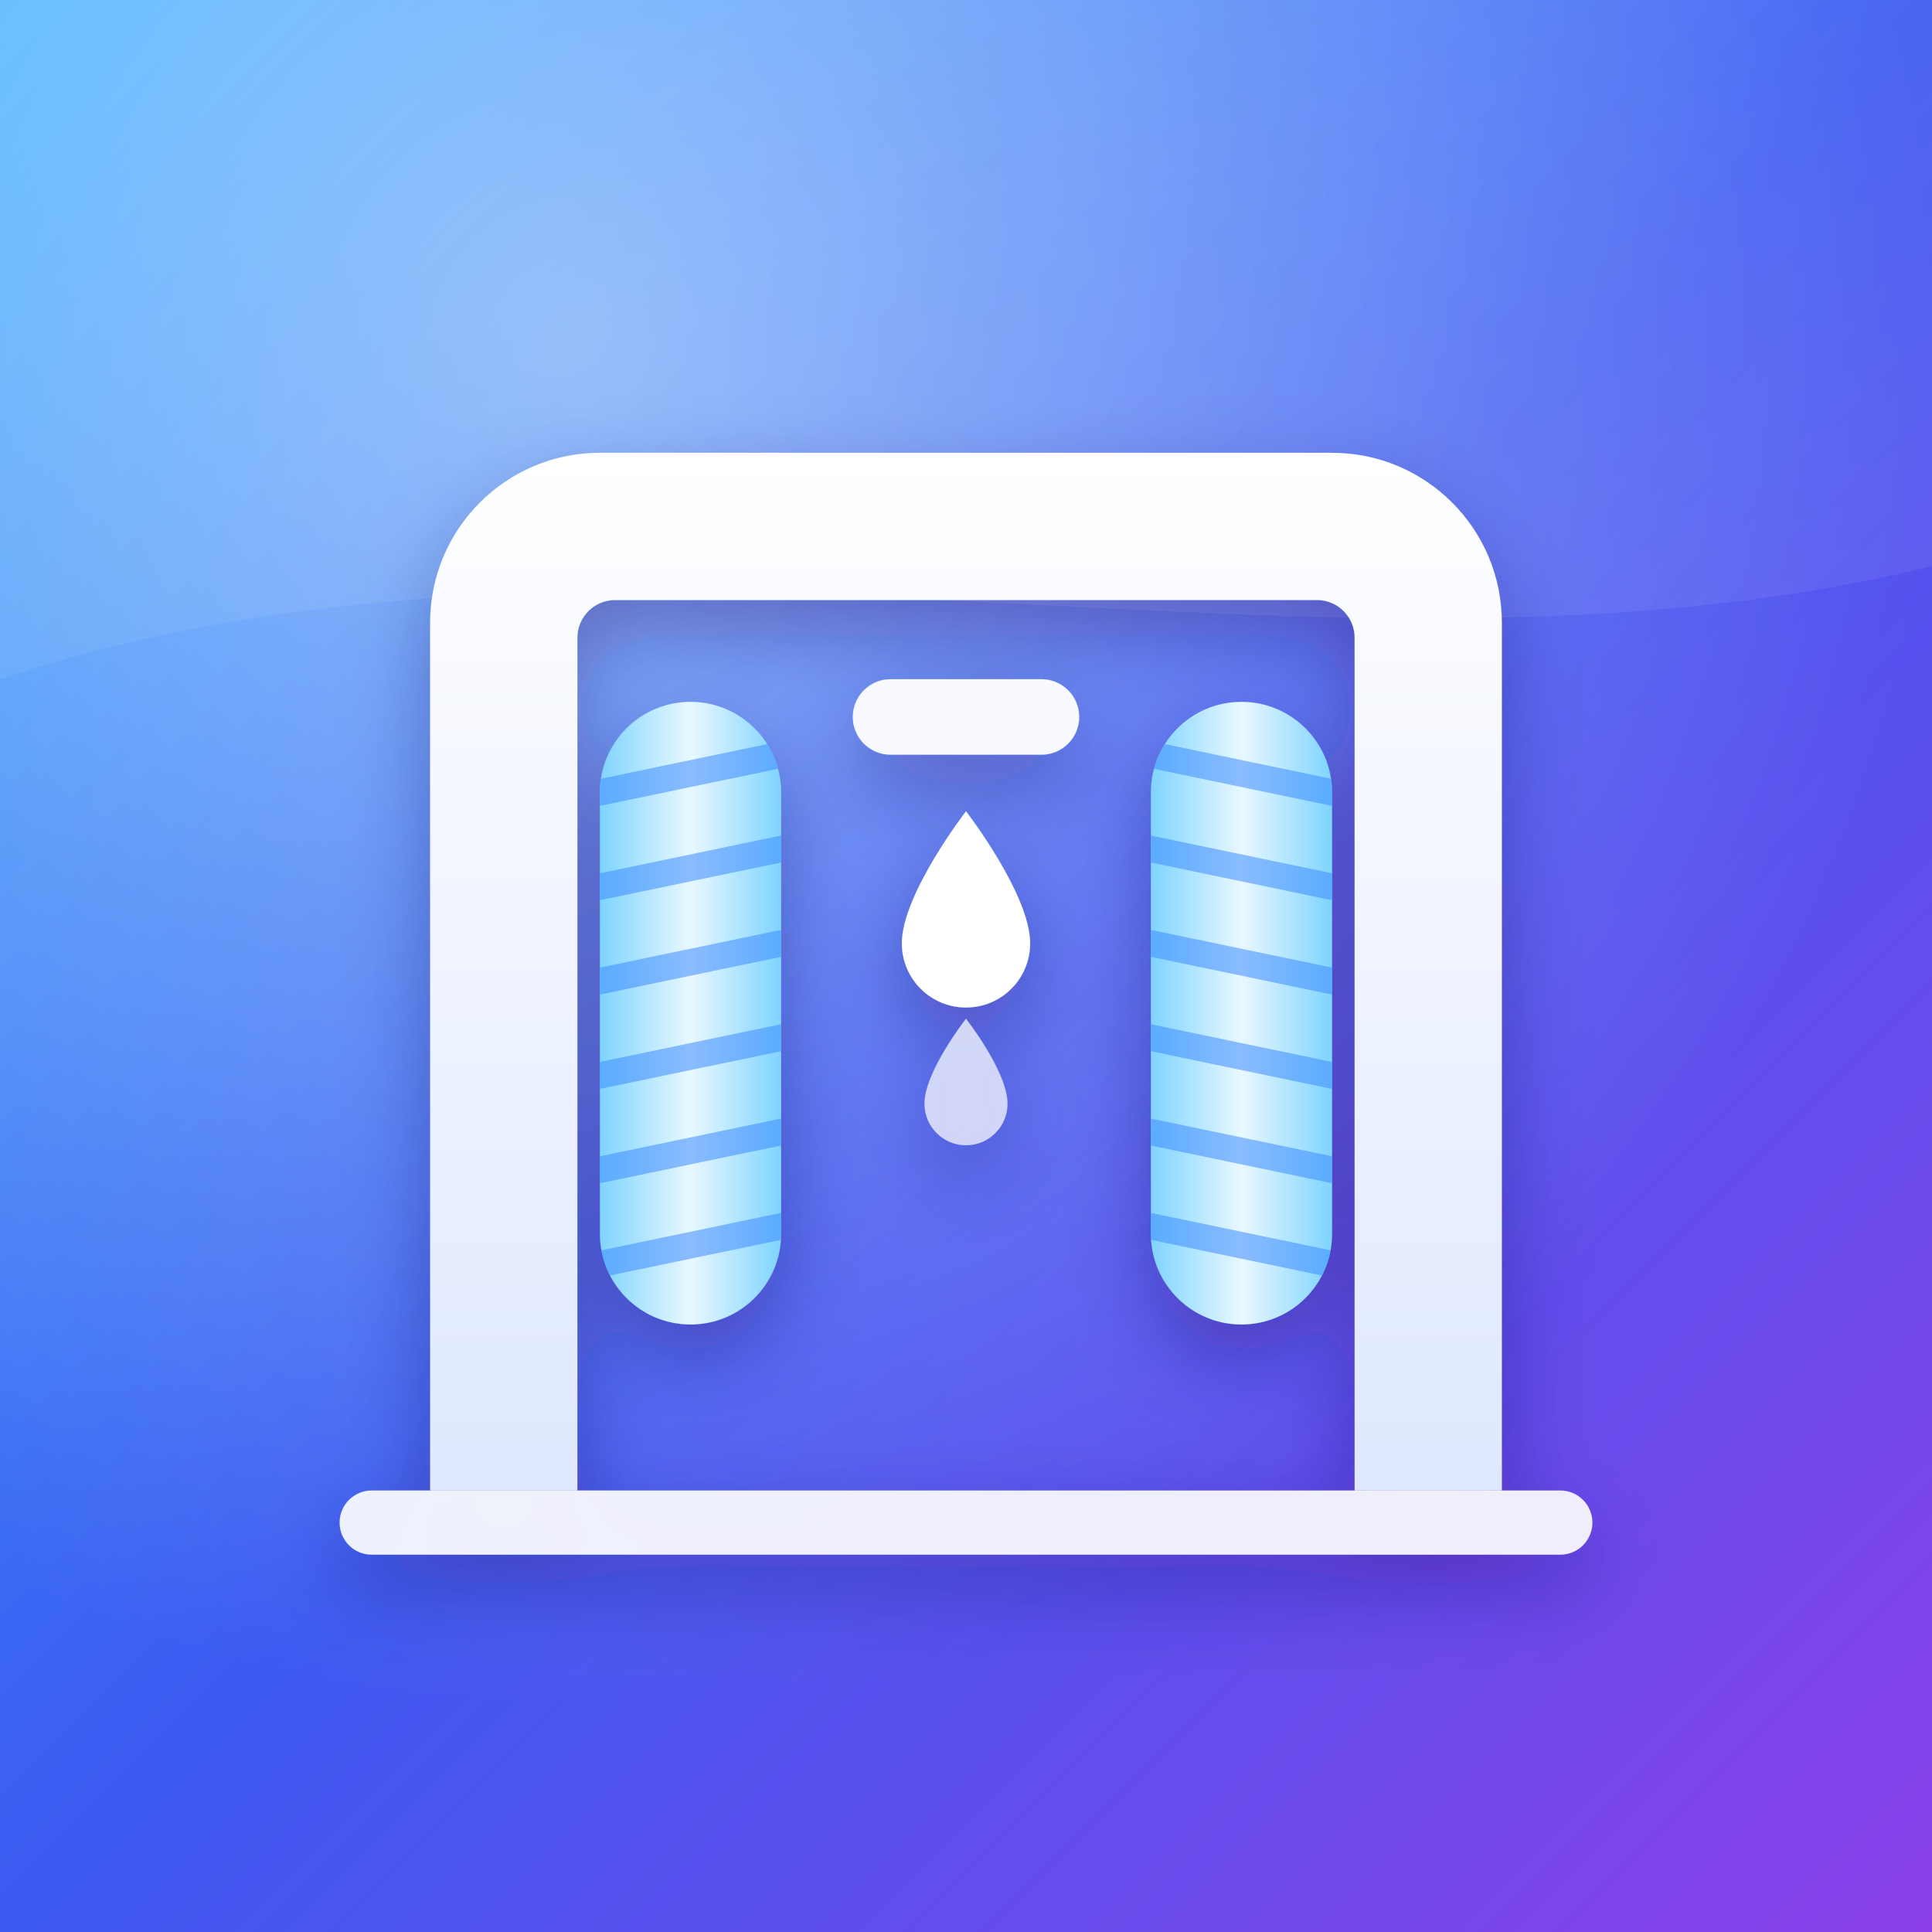
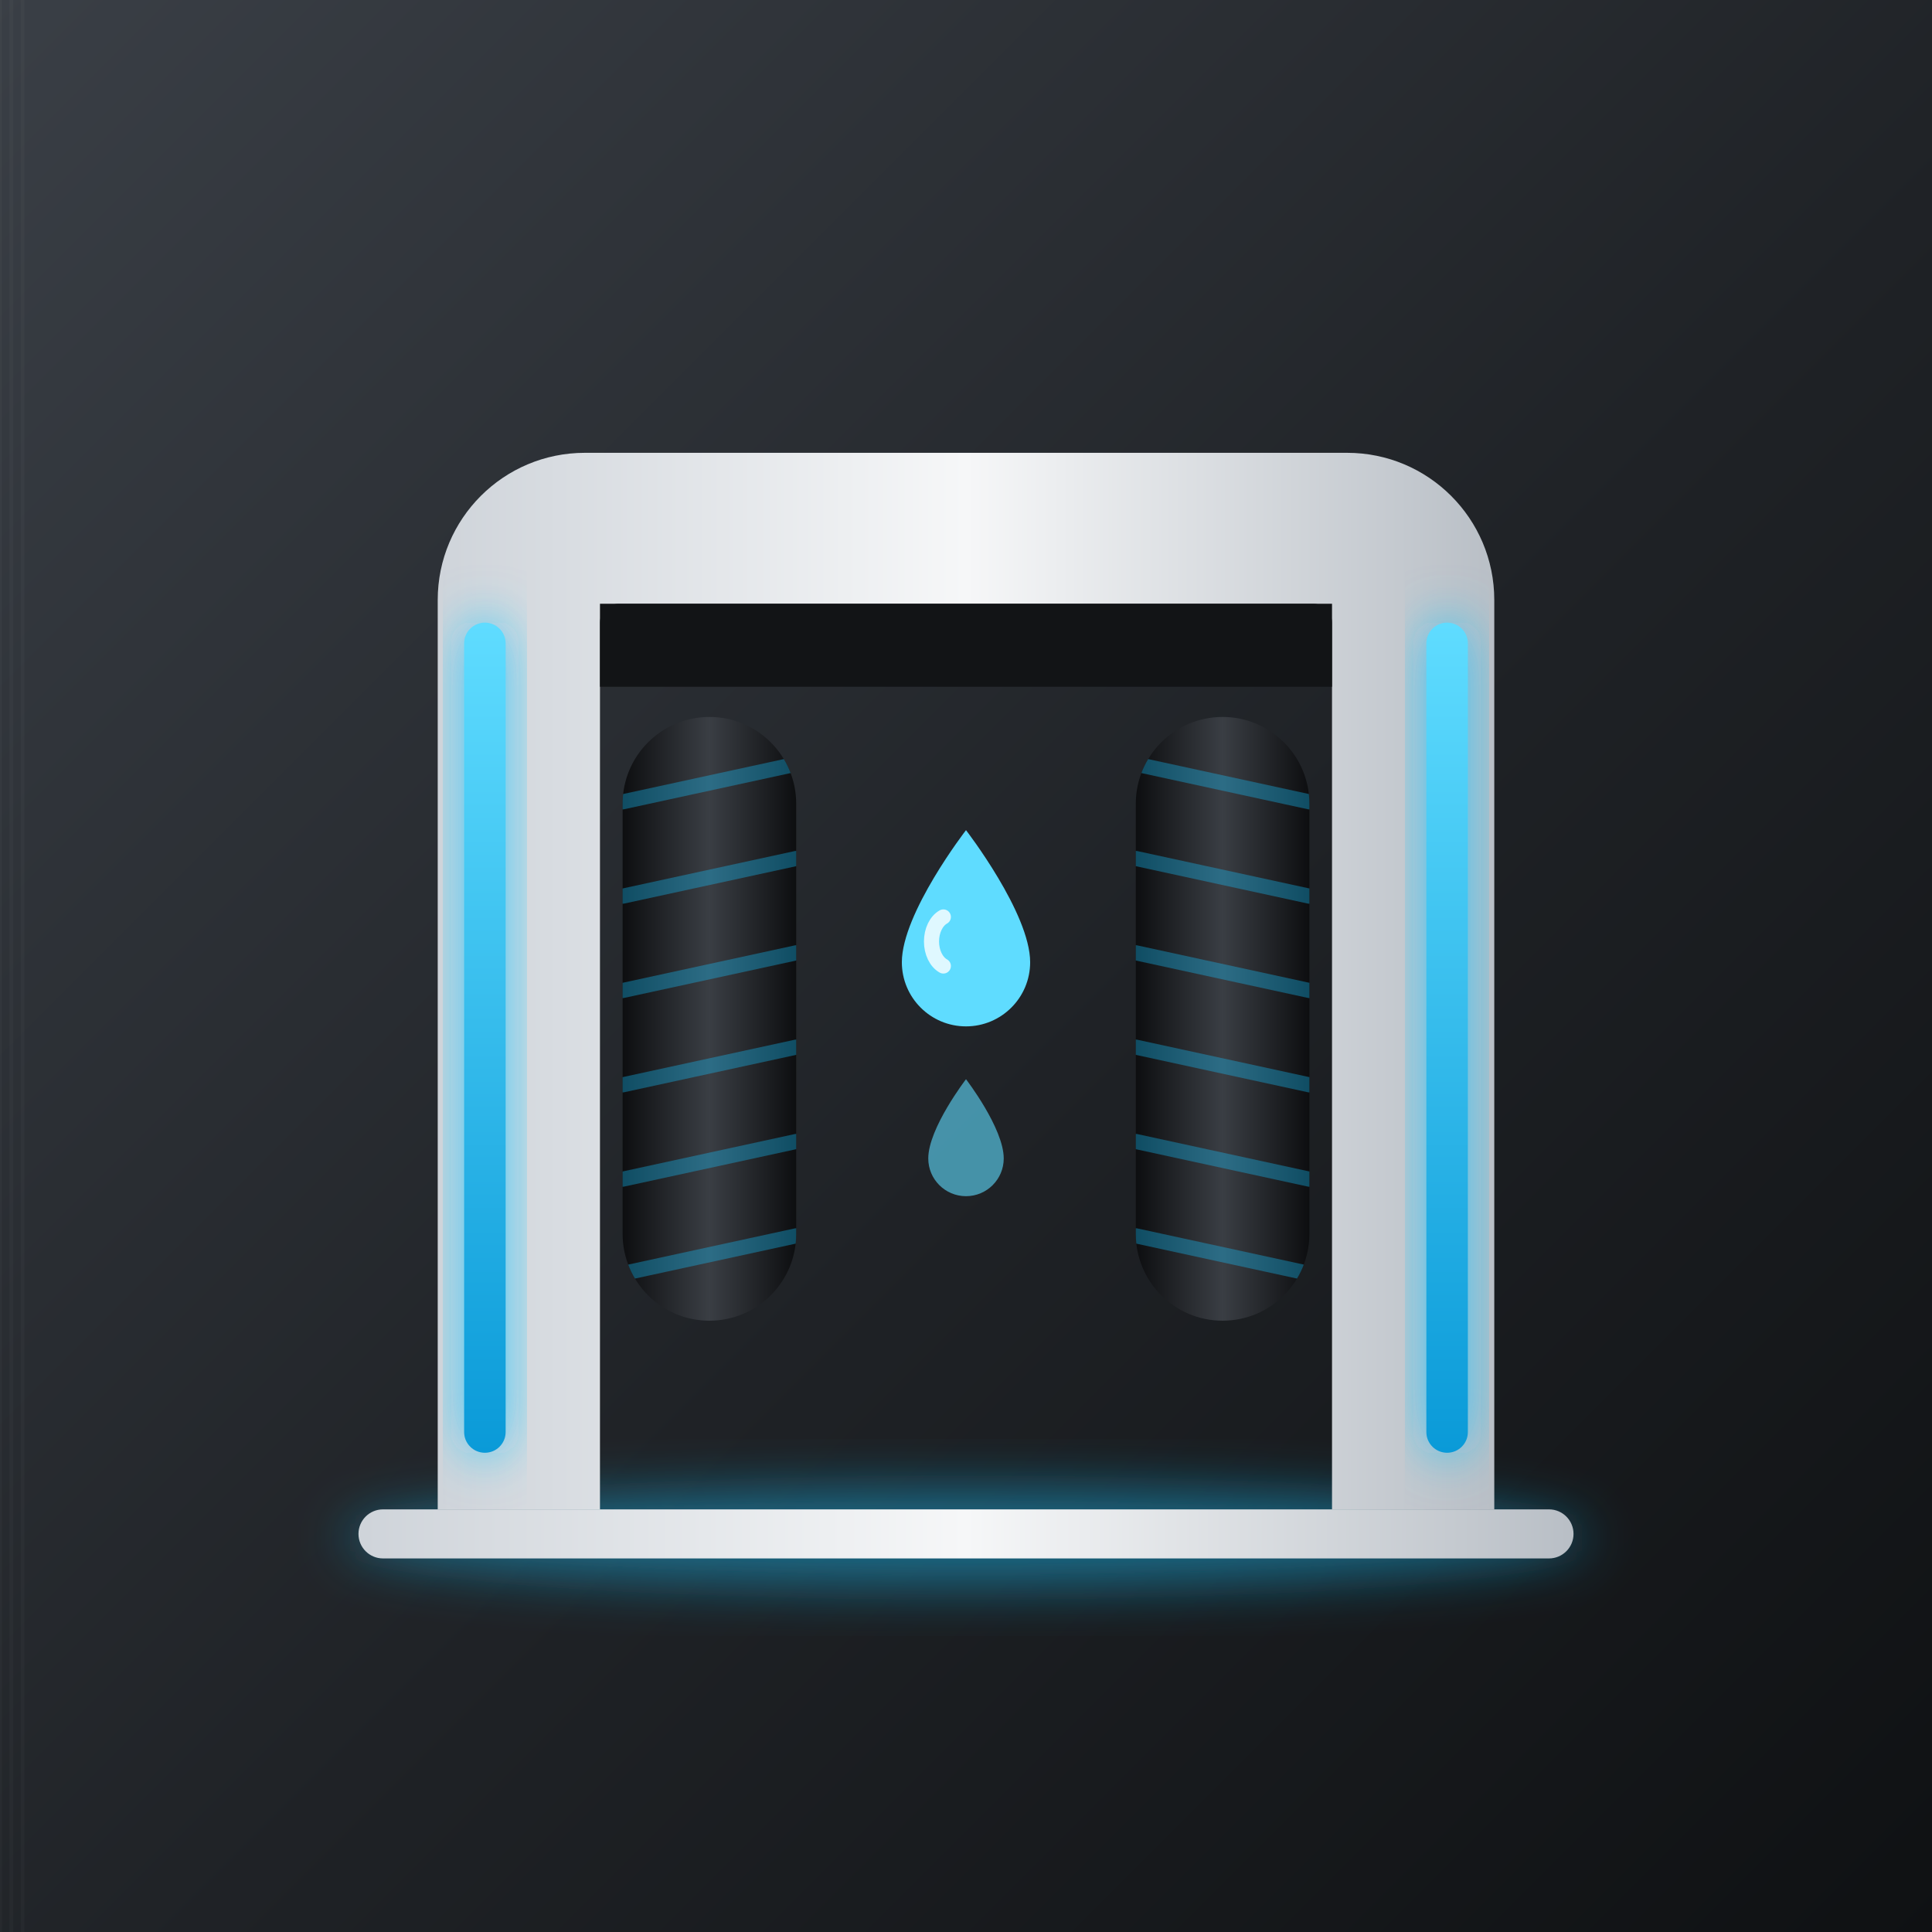
<svg xmlns="http://www.w3.org/2000/svg" viewBox="0 0 1024 1024">
  <defs>
    <linearGradient id="bg" x1="0" y1="0" x2="1" y2="1">
-       <stop offset="0" stop-color="#2fa8ff" />
-       <stop offset=".5" stop-color="#3d5af1" />
-       <stop offset="1" stop-color="#8b3fe8" />
+       <stop offset="0" stop-color="#3a3f46" />
+       <stop offset=".55" stop-color="#1f2226" />
+       <stop offset="1" stop-color="#0f1113" />
    </linearGradient>
-     <radialGradient id="glow" cx=".3" cy=".18" r=".7">
-       <stop offset="0" stop-color="#fff" stop-opacity=".45" />
-       <stop offset="1" stop-color="#fff" stop-opacity="0" />
-     </radialGradient>
-     <linearGradient id="glass" x1="0" y1="0" x2="0" y2="1">
-       <stop offset="0" stop-color="#fff" />
-       <stop offset="1" stop-color="#dfe8ff" />
+     <linearGradient id="alu" x1="0" y1="0" x2="1" y2="0">
+       <stop offset="0" stop-color="#cfd4da" />
+       <stop offset=".5" stop-color="#f6f7f8" />
+       <stop offset="1" stop-color="#b9bfc6" />
    </linearGradient>
-     <linearGradient id="brush" x1="0" y1="0" x2="1" y2="0">
-       <stop offset="0" stop-color="#7fd4ff" />
-       <stop offset=".5" stop-color="#e9f8ff" />
-       <stop offset="1" stop-color="#7fd4ff" />
+     <linearGradient id="led" x1="0" y1="0" x2="0" y2="1">
+       <stop offset="0" stop-color="#5fdcff" />
+       <stop offset="1" stop-color="#0a9ad8" />
    </linearGradient>
-     <filter id="sh" x="-20%" y="-20%" width="140%" height="140%">
-       <feDropShadow dx="0" dy="18" stdDeviation="22" flood-color="#1a1060" flood-opacity=".35" />
+     <linearGradient id="br" x1="0" y1="0" x2="1" y2="0">
+       <stop offset="0" stop-color="#0d0e10" />
+       <stop offset=".5" stop-color="#3a3e44" />
+       <stop offset="1" stop-color="#0d0e10" />
+     </linearGradient>
+     <filter id="glow" x="-50%" y="-50%" width="200%" height="200%">
+       <feGaussianBlur stdDeviation="14" />
    </filter>
    <clipPath id="bl">
-       <rect x="318" y="372" width="96" height="330" rx="48" />
+       <rect x="330" y="380" width="92" height="320" rx="46" />
    </clipPath>
-     <clipPath id="br">
-       <rect x="610" y="372" width="96" height="330" rx="48" />
+     <clipPath id="brr">
+       <rect x="602" y="380" width="92" height="320" rx="46" />
    </clipPath>
  </defs>
  <rect width="1024" height="1024" fill="url(#bg)" />
-   <rect width="1024" height="1024" fill="url(#glow)" />
-   <g filter="url(#sh)">
-     <path d="M228 790 V330 a90 90 0 0 1 90 -90 H706 a90 90 0 0 1 90 90 V790 h-78 V338 a20 20 0 0 0 -20 -20 H326 a20 20 0 0 0 -20 20 V790 z" fill="url(#glass)" />
-     <g clip-path="url(#bl)">
-       <rect x="318" y="372" width="96" height="330" fill="url(#brush)" />
-       <g stroke="#3d8bff" stroke-width="14" stroke-linecap="round" opacity=".55">
-         <path d="M318 420 L414 400M318 470 L414 450M318 520 L414 500M318 570 L414 550M318 620 L414 600M318 670 L414 650" />
-       </g>
+   <g stroke="#fff" stroke-opacity=".025" stroke-width="2">
+     <path d="M0 0V1024M6 0V1024M12 0V1024" />
+   </g>
+   <ellipse cx="512" cy="815" rx="330" ry="26" fill="#14c4ff" opacity=".45" filter="url(#glow)" />
+   <path d="M232 800 V318 a78 78 0 0 1 78 -78 H714 a78 78 0 0 1 78 78 V800 h-86 V330 a10 10 0 0 0 -10 -10 H328 a10 10 0 0 0 -10 10 V800 z" fill="url(#alu)" />
+   <rect x="246" y="330" width="22" height="440" rx="11" fill="#14c4ff" filter="url(#glow)" opacity=".9" />
+   <rect x="246" y="330" width="22" height="440" rx="11" fill="url(#led)" />
+   <rect x="756" y="330" width="22" height="440" rx="11" fill="#14c4ff" filter="url(#glow)" opacity=".9" />
+   <rect x="756" y="330" width="22" height="440" rx="11" fill="url(#led)" />
+   <rect x="318" y="320" width="388" height="44" fill="#121416" />
+   <g clip-path="url(#bl)">
+     <rect x="330" y="380" width="92" height="320" fill="url(#br)" />
+     <g stroke="#14c4ff" stroke-opacity=".35" stroke-width="8" stroke-linecap="round">
+       <path d="M330 425L422 405M330 475L422 455M330 525L422 505M330 575L422 555M330 625L422 605M330 675L422 655" />
    </g>
-     <g clip-path="url(#br)">
-       <rect x="610" y="372" width="96" height="330" fill="url(#brush)" />
-       <g stroke="#3d8bff" stroke-width="14" stroke-linecap="round" opacity=".55">
-         <path d="M610 400 L706 420M610 450 L706 470M610 500 L706 520M610 550 L706 570M610 600 L706 620M610 650 L706 670" />
-       </g>
+   </g>
+   <g clip-path="url(#brr)">
+     <rect x="602" y="380" width="92" height="320" fill="url(#br)" />
+     <g stroke="#14c4ff" stroke-opacity=".35" stroke-width="8" stroke-linecap="round">
+       <path d="M602 405L694 425M602 455L694 475M602 505L694 525M602 555L694 575M602 605L694 625M602 655L694 675" />
    </g>
-     <rect x="452" y="360" width="120" height="40" rx="20" fill="#fff" opacity=".95" />
-     <path d="M512 430 c0 0 -34 44 -34 70 a34 34 0 0 0 68 0 c0 -26 -34 -70 -34 -70z" fill="#fff" />
-     <path d="M512 540 c0 0 -22 28 -22 45 a22 22 0 0 0 44 0 c0 -17 -22 -45 -22 -45z" fill="#fff" opacity=".7" />
-     <rect x="180" y="790" width="664" height="34" rx="17" fill="#fff" opacity=".9" />
  </g>
-   <path d="M0 0 H1024 V300 C700 380 330 250 0 360 Z" fill="#fff" opacity=".07" />
+   <path d="M512 440c0 0-34 44-34 70a34 34 0 0 0 68 0c0-26-34-70-34-70z" fill="#5fdcff" />
+   <path d="M500 486a10 14 0 0 0 0 26" stroke="#fff" stroke-width="8" stroke-linecap="round" fill="none" opacity=".8" />
+   <path d="M512 572c0 0-20 26-20 42a20 20 0 0 0 40 0c0-16-20-42-20-42z" fill="#5fdcff" opacity=".6" />
+   <rect x="190" y="800" width="644" height="26" rx="13" fill="url(#alu)" />
</svg>
